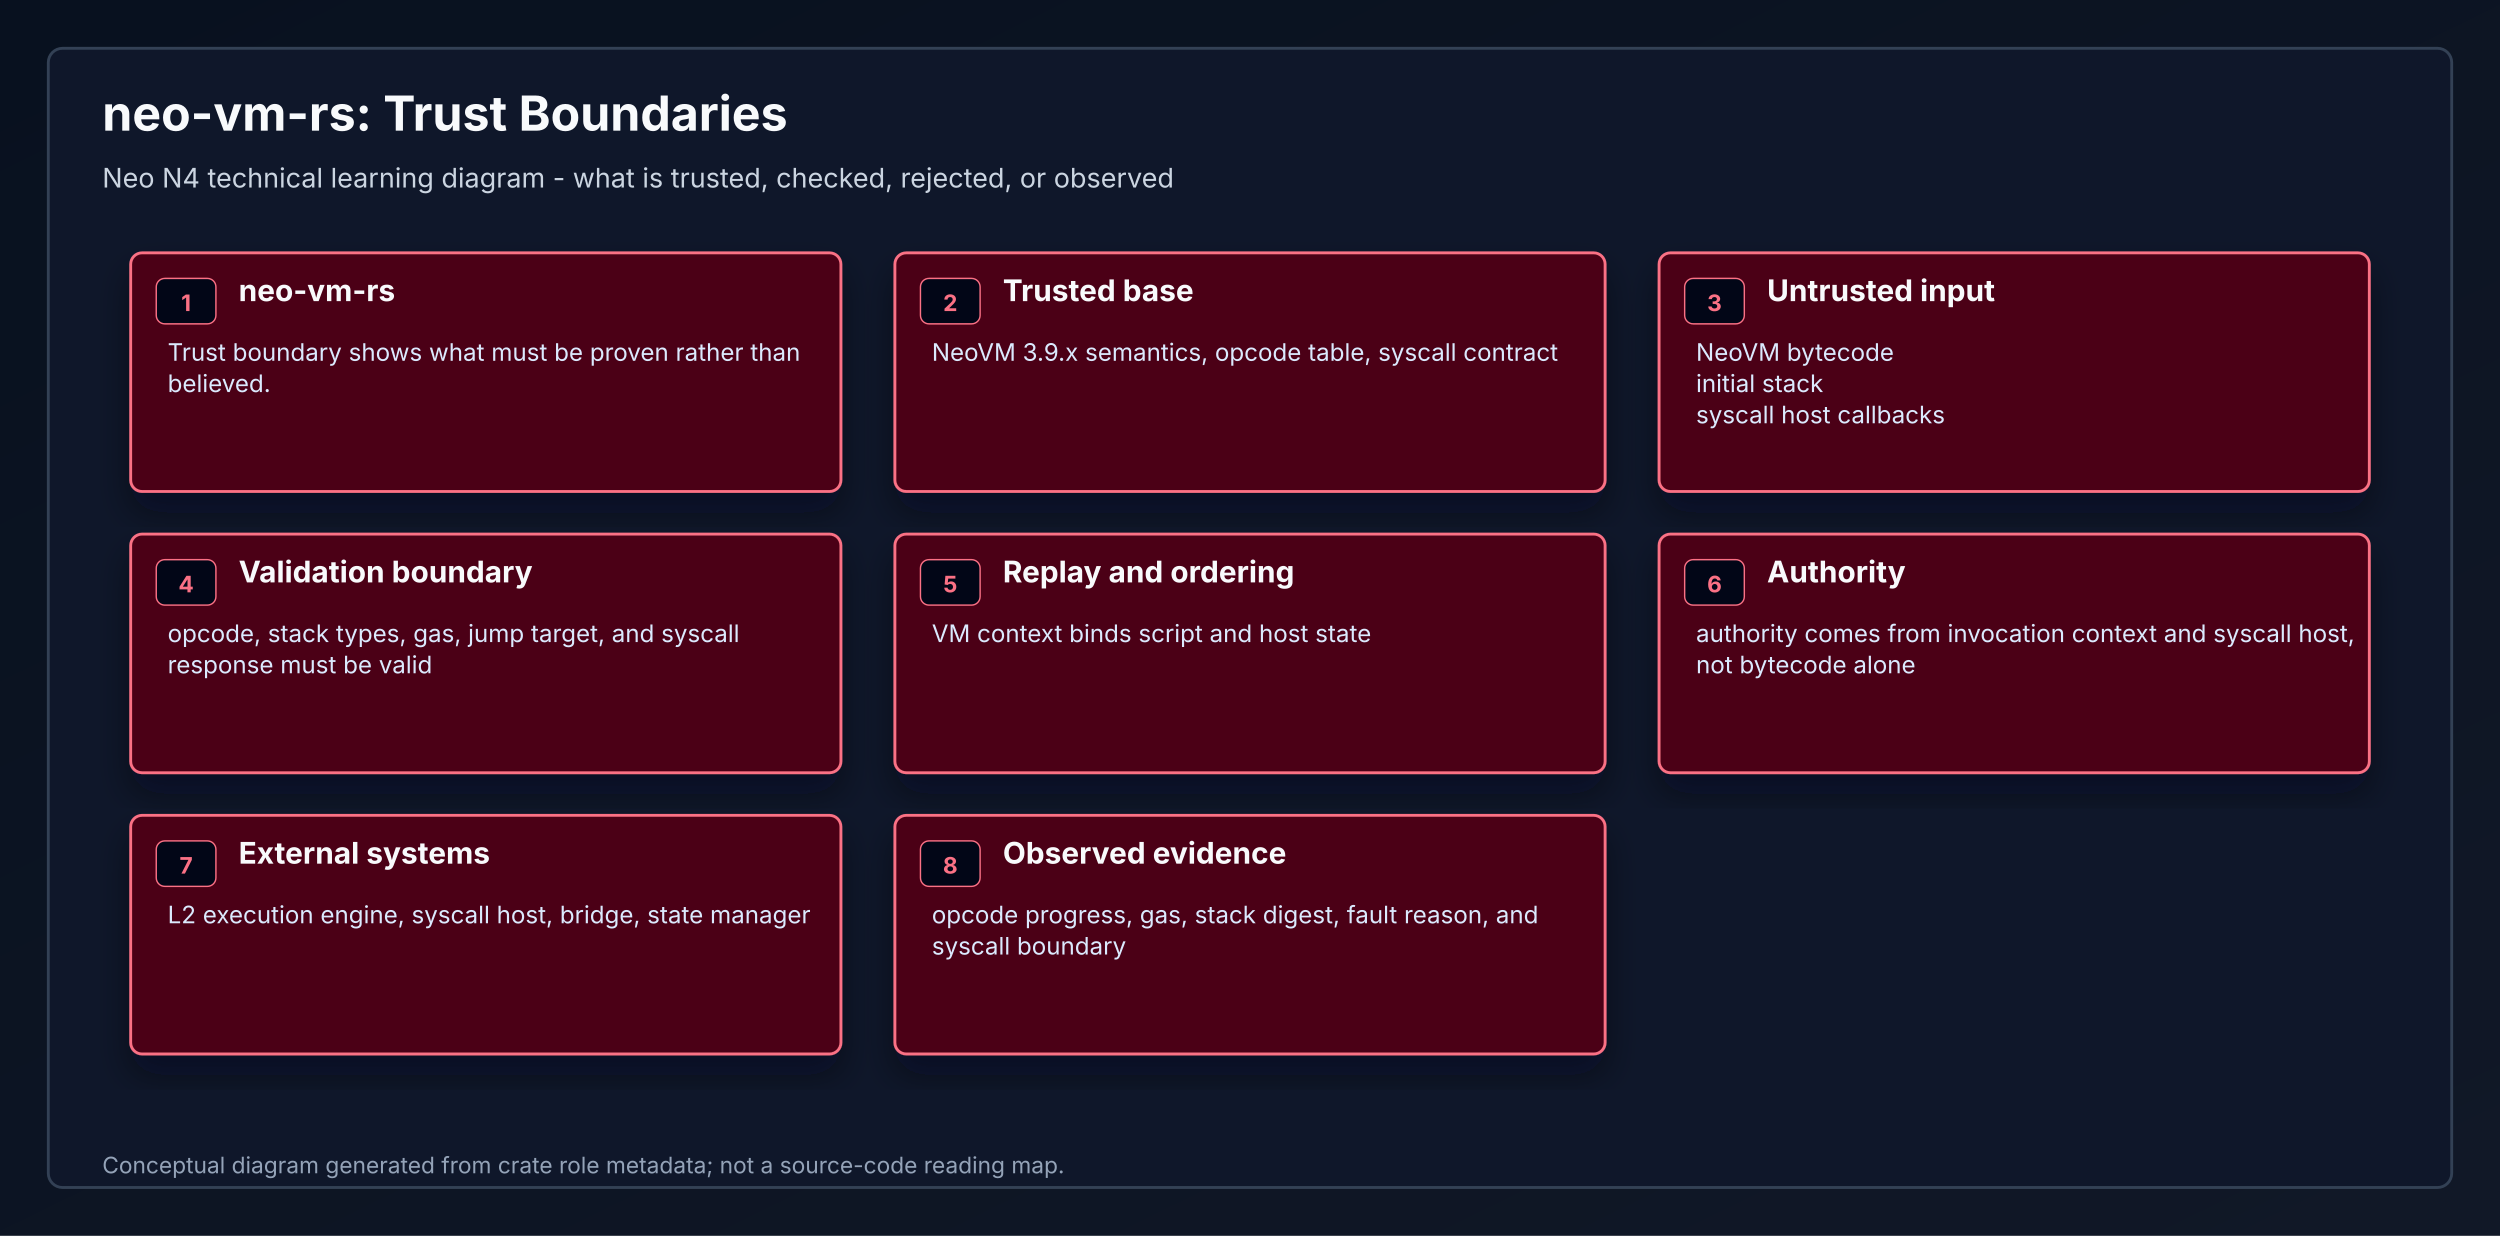
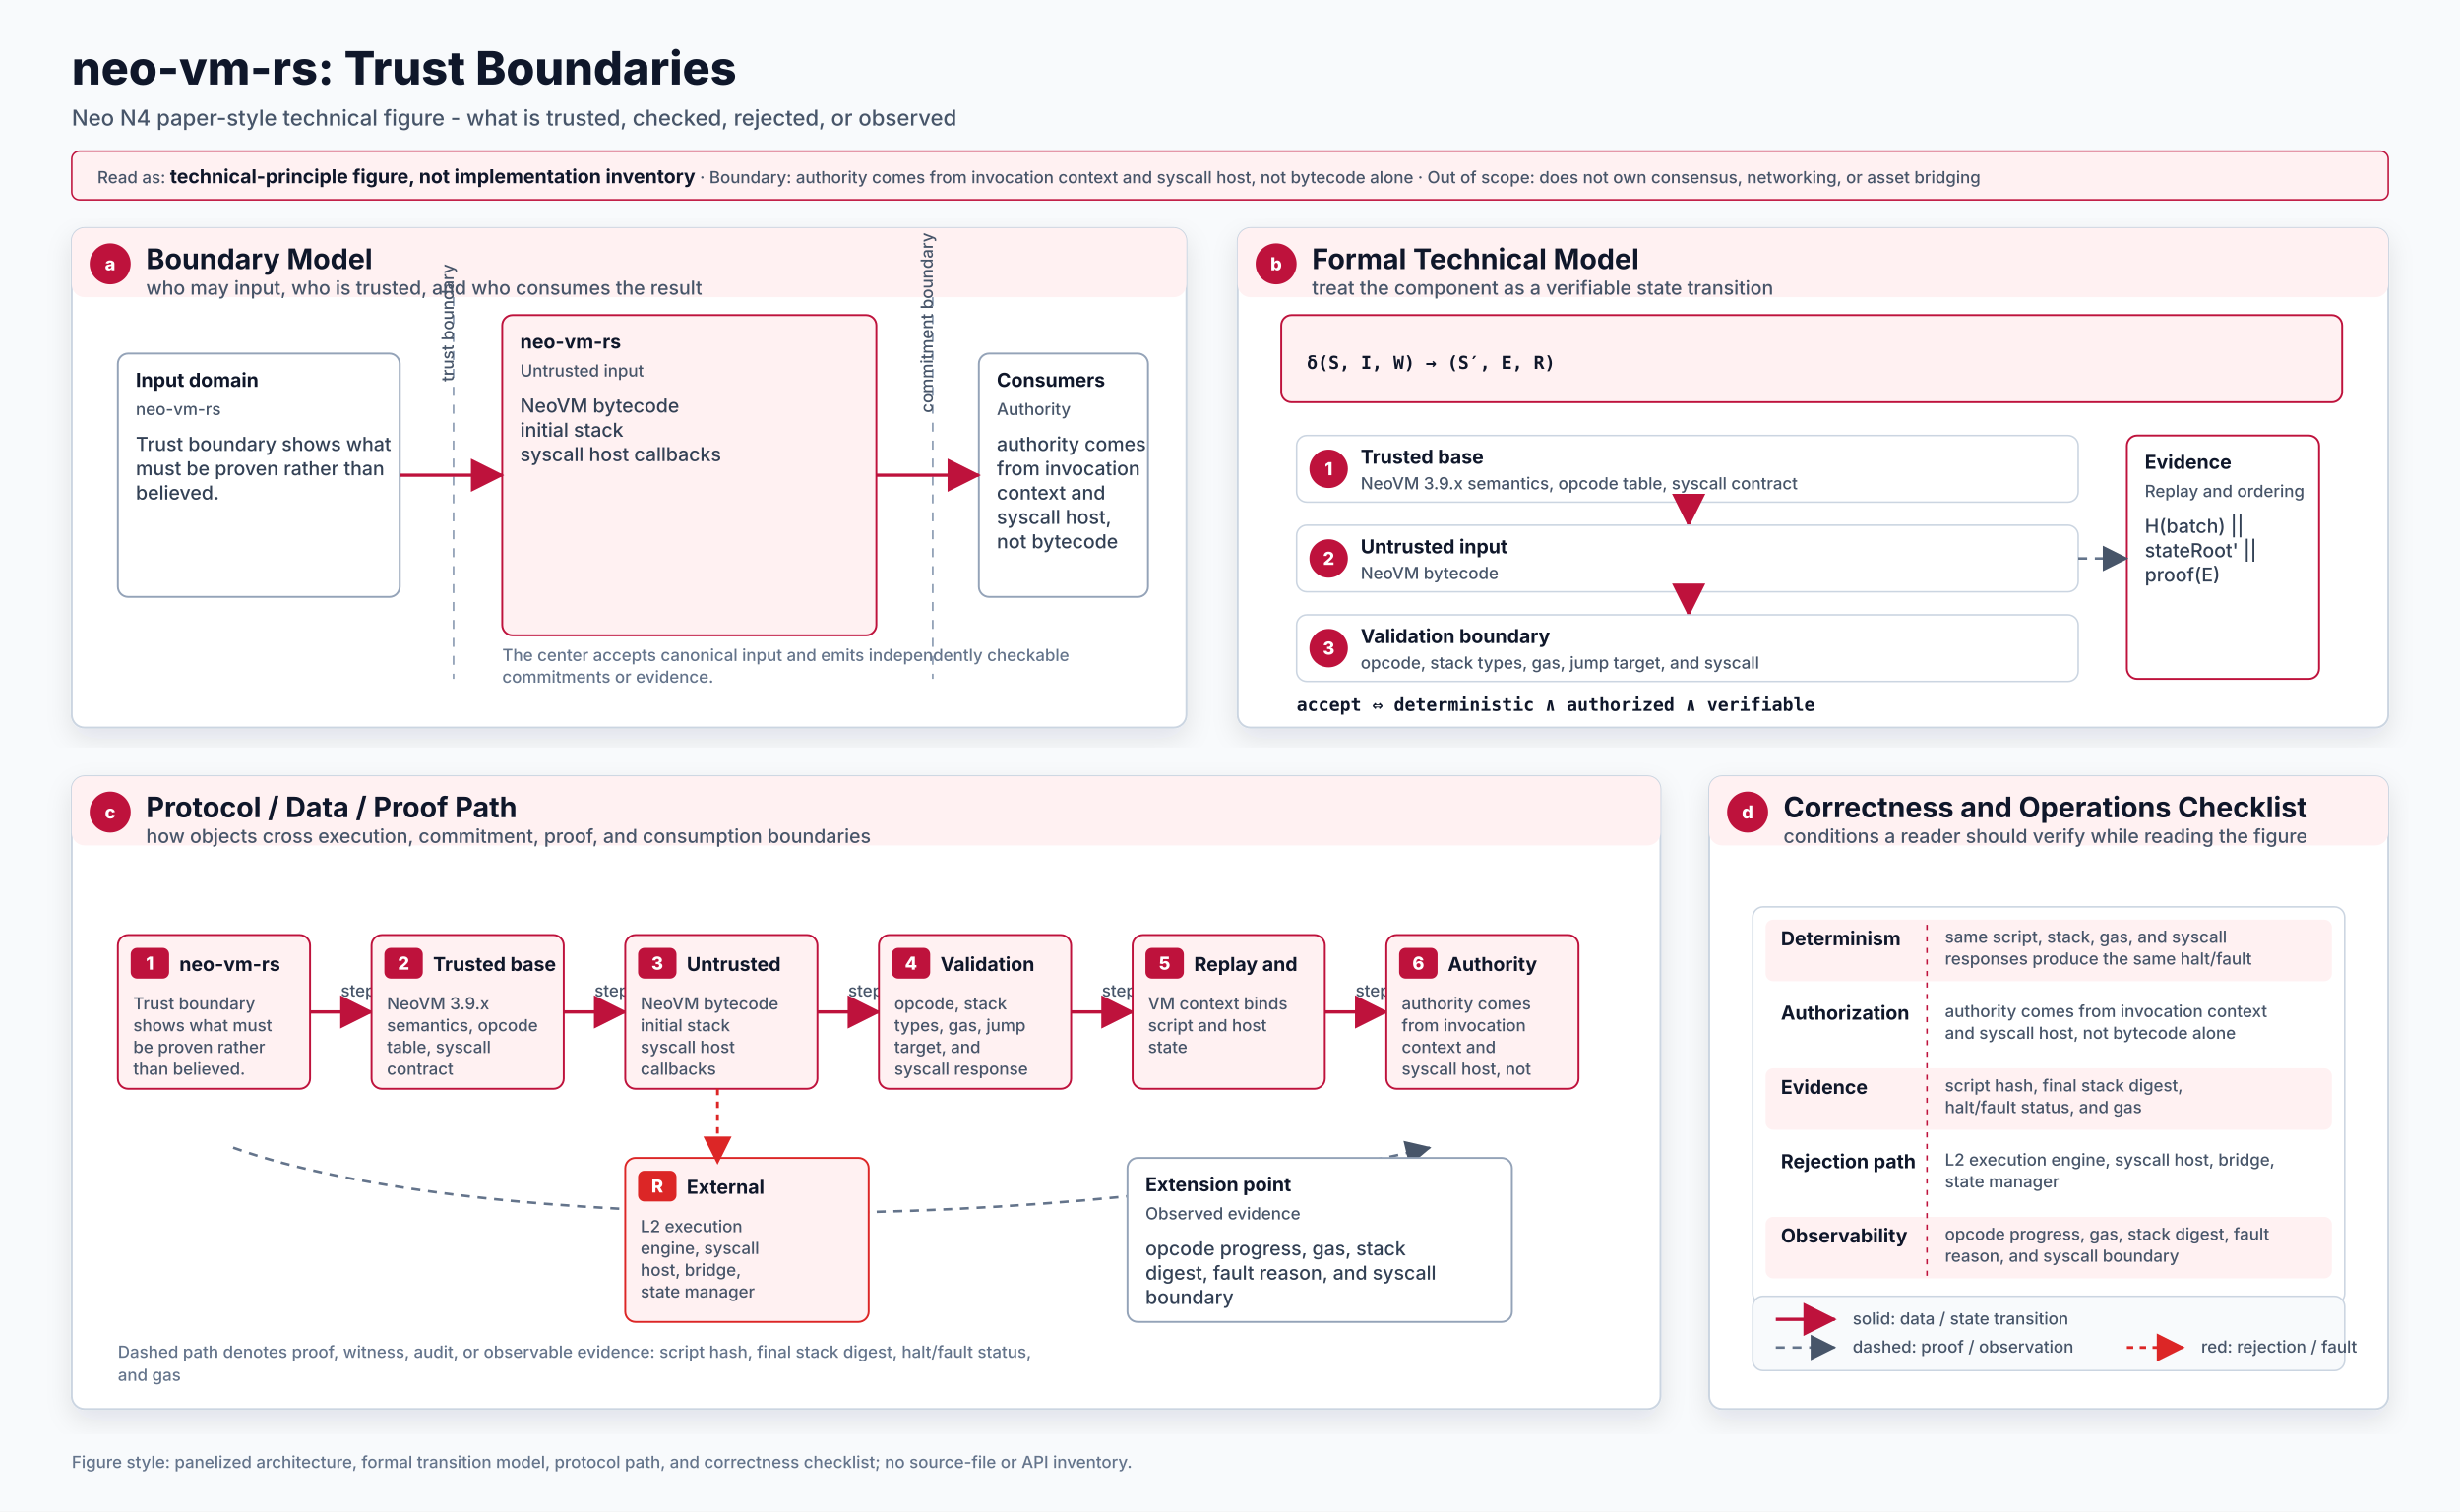
- <svg xmlns="http://www.w3.org/2000/svg" width="1760" height="870" viewBox="0 0 1760 870" role="img" aria-label="neo-vm-rs Trust Boundaries">
+ <svg xmlns="http://www.w3.org/2000/svg" width="1920" height="1180" viewBox="0 0 1920 1180" role="img" aria-label="neo-vm-rs Trust Boundaries">
  <defs>
-     <linearGradient id="bg" x1="0" y1="0" x2="1" y2="1">
-       <stop offset="0%" stop-color="#08111f" />
-       <stop offset="100%" stop-color="#111827" />
-     </linearGradient>
-     <filter id="shadow" x="-15%" y="-15%" width="130%" height="130%">
-       <feDropShadow dx="0" dy="14" stdDeviation="12" flood-color="#020617" flood-opacity="0.42" />
+     <marker id="arrow" viewBox="0 0 10 10" refX="9.4" refY="5" markerWidth="10" markerHeight="10" orient="auto">
+       <path d="M0,0 L10,5 L0,10 Z" fill="#475569" />
+     </marker>
+     <marker id="arrowAccent" viewBox="0 0 10 10" refX="9.4" refY="5" markerWidth="10" markerHeight="10" orient="auto">
+       <path d="M0,0 L10,5 L0,10 Z" fill="#be123c" />
+     </marker>
+     <marker id="arrowFault" viewBox="0 0 10 10" refX="9.4" refY="5" markerWidth="10" markerHeight="10" orient="auto">
+       <path d="M0,0 L10,5 L0,10 Z" fill="#dc2626" />
+     </marker>
+     <filter id="paperShadow" x="-3%" y="-4%" width="106%" height="108%">
+       <feDropShadow dx="0" dy="8" stdDeviation="10" flood-color="#0f172a" flood-opacity="0.10" />
    </filter>
+     <style>
+ .bg{fill:#f8fafc}.panel{fill:#ffffff;stroke:#cbd5e1;stroke-width:1.5;filter:url(#paperShadow)}
+ .panelTitle{font:700 22px 'Inter','Segoe UI',Arial,sans-serif;fill:#0f172a}.panelSub{font:500 15px 'Inter','Segoe UI',Arial,sans-serif;fill:#475569}
+ .title{font:800 36px 'Inter','Segoe UI',Arial,sans-serif;fill:#0f172a}.subtitle{font:500 17px 'Inter','Segoe UI',Arial,sans-serif;fill:#475569}
+ .small{font:500 13px 'Inter','Segoe UI',Arial,sans-serif;fill:#475569}.body{font:500 15px 'Inter','Segoe UI',Arial,sans-serif;fill:#334155}
+ .bodyStrong{font:750 15px 'Inter','Segoe UI',Arial,sans-serif;fill:#0f172a}.mono{font:650 14px 'Cascadia Mono','SFMono-Regular',Consolas,monospace;fill:#0f172a}
+ .label{font:800 14px 'Inter','Segoe UI',Arial,sans-serif;fill:#ffffff}.caption{font:500 13px 'Inter','Segoe UI',Arial,sans-serif;fill:#64748b}
+ .arrow{stroke:#475569;stroke-width:2.2;fill:none;marker-end:url(#arrow)}.arrowAccent{stroke:#be123c;stroke-width:2.6;fill:none;marker-end:url(#arrowAccent)}.arrowDash{stroke:#64748b;stroke-width:2;fill:none;stroke-dasharray:7 6;marker-end:url(#arrow)}.arrowFault{stroke:#dc2626;stroke-width:2.2;fill:none;stroke-dasharray:5 5;marker-end:url(#arrowFault)}
+ </style>
  </defs>
-   <rect width="1760" height="100%" fill="url(#bg)" />
-   <rect x="34" y="34" width="1692" height="802" rx="10" fill="#0f172a" stroke="#334155" stroke-width="2" />
-   <text x="72" y="92" fill="#f8fafc" font-family="Inter,Segoe UI,Arial,sans-serif" font-size="34" font-weight="700">neo-vm-rs: Trust Boundaries</text>
-   <text x="72" y="132" fill="#cbd5e1" font-family="Inter,Segoe UI,Arial,sans-serif" font-size="19">Neo N4 technical learning diagram - what is trusted, checked, rejected, or observed</text>
-   <rect x="92" y="178" width="500" height="168" rx="8" fill="#4c0519" stroke="#fb7185" stroke-width="2" filter="url(#shadow)" />
-   <rect x="110" y="196" width="42" height="32" rx="6" fill="#020617" stroke="#fb7185" stroke-width="1" />
-   <text x="131" y="219" text-anchor="middle" fill="#fb7185" font-family="Inter,Segoe UI,Arial,sans-serif" font-size="16" font-weight="700">1</text>
-   <text x="168" y="212" fill="#f8fafc" font-family="Inter,Segoe UI,Arial,sans-serif" font-size="21" font-weight="700">neo-vm-rs</text>
-   <text x="118" y="254" fill="#dbeafe" font-family="Inter,Segoe UI,Arial,sans-serif" font-size="17">Trust boundary shows what must be proven rather than</text>
-   <text x="118" y="276" fill="#dbeafe" font-family="Inter,Segoe UI,Arial,sans-serif" font-size="17">believed.</text>
-   <rect x="630" y="178" width="500" height="168" rx="8" fill="#4c0519" stroke="#fb7185" stroke-width="2" filter="url(#shadow)" />
-   <rect x="648" y="196" width="42" height="32" rx="6" fill="#020617" stroke="#fb7185" stroke-width="1" />
-   <text x="669" y="219" text-anchor="middle" fill="#fb7185" font-family="Inter,Segoe UI,Arial,sans-serif" font-size="16" font-weight="700">2</text>
-   <text x="706" y="212" fill="#f8fafc" font-family="Inter,Segoe UI,Arial,sans-serif" font-size="21" font-weight="700">Trusted base</text>
-   <text x="656" y="254" fill="#dbeafe" font-family="Inter,Segoe UI,Arial,sans-serif" font-size="17">NeoVM 3.9.x semantics, opcode table, syscall contract</text>
-   <rect x="1168" y="178" width="500" height="168" rx="8" fill="#4c0519" stroke="#fb7185" stroke-width="2" filter="url(#shadow)" />
-   <rect x="1186" y="196" width="42" height="32" rx="6" fill="#020617" stroke="#fb7185" stroke-width="1" />
-   <text x="1207" y="219" text-anchor="middle" fill="#fb7185" font-family="Inter,Segoe UI,Arial,sans-serif" font-size="16" font-weight="700">3</text>
-   <text x="1244" y="212" fill="#f8fafc" font-family="Inter,Segoe UI,Arial,sans-serif" font-size="21" font-weight="700">Untrusted input</text>
-   <text x="1194" y="254" fill="#dbeafe" font-family="Inter,Segoe UI,Arial,sans-serif" font-size="17">NeoVM bytecode</text>
-   <text x="1194" y="276" fill="#dbeafe" font-family="Inter,Segoe UI,Arial,sans-serif" font-size="17">initial stack</text>
-   <text x="1194" y="298" fill="#dbeafe" font-family="Inter,Segoe UI,Arial,sans-serif" font-size="17">syscall host callbacks</text>
-   <rect x="92" y="376" width="500" height="168" rx="8" fill="#4c0519" stroke="#fb7185" stroke-width="2" filter="url(#shadow)" />
-   <rect x="110" y="394" width="42" height="32" rx="6" fill="#020617" stroke="#fb7185" stroke-width="1" />
-   <text x="131" y="417" text-anchor="middle" fill="#fb7185" font-family="Inter,Segoe UI,Arial,sans-serif" font-size="16" font-weight="700">4</text>
-   <text x="168" y="410" fill="#f8fafc" font-family="Inter,Segoe UI,Arial,sans-serif" font-size="21" font-weight="700">Validation boundary</text>
-   <text x="118" y="452" fill="#dbeafe" font-family="Inter,Segoe UI,Arial,sans-serif" font-size="17">opcode, stack types, gas, jump target, and syscall</text>
-   <text x="118" y="474" fill="#dbeafe" font-family="Inter,Segoe UI,Arial,sans-serif" font-size="17">response must be valid</text>
-   <rect x="630" y="376" width="500" height="168" rx="8" fill="#4c0519" stroke="#fb7185" stroke-width="2" filter="url(#shadow)" />
-   <rect x="648" y="394" width="42" height="32" rx="6" fill="#020617" stroke="#fb7185" stroke-width="1" />
-   <text x="669" y="417" text-anchor="middle" fill="#fb7185" font-family="Inter,Segoe UI,Arial,sans-serif" font-size="16" font-weight="700">5</text>
-   <text x="706" y="410" fill="#f8fafc" font-family="Inter,Segoe UI,Arial,sans-serif" font-size="21" font-weight="700">Replay and ordering</text>
-   <text x="656" y="452" fill="#dbeafe" font-family="Inter,Segoe UI,Arial,sans-serif" font-size="17">VM context binds script and host state</text>
-   <rect x="1168" y="376" width="500" height="168" rx="8" fill="#4c0519" stroke="#fb7185" stroke-width="2" filter="url(#shadow)" />
-   <rect x="1186" y="394" width="42" height="32" rx="6" fill="#020617" stroke="#fb7185" stroke-width="1" />
-   <text x="1207" y="417" text-anchor="middle" fill="#fb7185" font-family="Inter,Segoe UI,Arial,sans-serif" font-size="16" font-weight="700">6</text>
-   <text x="1244" y="410" fill="#f8fafc" font-family="Inter,Segoe UI,Arial,sans-serif" font-size="21" font-weight="700">Authority</text>
-   <text x="1194" y="452" fill="#dbeafe" font-family="Inter,Segoe UI,Arial,sans-serif" font-size="17">authority comes from invocation context and syscall host,</text>
-   <text x="1194" y="474" fill="#dbeafe" font-family="Inter,Segoe UI,Arial,sans-serif" font-size="17">not bytecode alone</text>
-   <rect x="92" y="574" width="500" height="168" rx="8" fill="#4c0519" stroke="#fb7185" stroke-width="2" filter="url(#shadow)" />
-   <rect x="110" y="592" width="42" height="32" rx="6" fill="#020617" stroke="#fb7185" stroke-width="1" />
-   <text x="131" y="615" text-anchor="middle" fill="#fb7185" font-family="Inter,Segoe UI,Arial,sans-serif" font-size="16" font-weight="700">7</text>
-   <text x="168" y="608" fill="#f8fafc" font-family="Inter,Segoe UI,Arial,sans-serif" font-size="21" font-weight="700">External systems</text>
-   <text x="118" y="650" fill="#dbeafe" font-family="Inter,Segoe UI,Arial,sans-serif" font-size="17">L2 execution engine, syscall host, bridge, state manager</text>
-   <rect x="630" y="574" width="500" height="168" rx="8" fill="#4c0519" stroke="#fb7185" stroke-width="2" filter="url(#shadow)" />
-   <rect x="648" y="592" width="42" height="32" rx="6" fill="#020617" stroke="#fb7185" stroke-width="1" />
-   <text x="669" y="615" text-anchor="middle" fill="#fb7185" font-family="Inter,Segoe UI,Arial,sans-serif" font-size="16" font-weight="700">8</text>
-   <text x="706" y="608" fill="#f8fafc" font-family="Inter,Segoe UI,Arial,sans-serif" font-size="21" font-weight="700">Observed evidence</text>
-   <text x="656" y="650" fill="#dbeafe" font-family="Inter,Segoe UI,Arial,sans-serif" font-size="17">opcode progress, gas, stack digest, fault reason, and</text>
-   <text x="656" y="672" fill="#dbeafe" font-family="Inter,Segoe UI,Arial,sans-serif" font-size="17">syscall boundary</text>
-   <text x="72" y="826" fill="#94a3b8" font-family="Inter,Segoe UI,Arial,sans-serif" font-size="16">Conceptual diagram generated from crate role metadata; not a source-code reading map.</text>
+   <rect class="bg" width="1920" height="1180" />
+   <text x="56" y="66" class="title">neo-vm-rs: Trust Boundaries</text>
+   <text x="56" y="98" class="subtitle">Neo N4 paper-style technical figure - what is trusted, checked, rejected, or observed</text>
+   <rect x="56" y="118" width="1808" height="38" rx="6" fill="#fff1f2" stroke="#be123c" stroke-width="1.2" />
+   <text x="76" y="143" class="small">Read as: <tspan class="bodyStrong">technical-principle figure, not implementation inventory</tspan> · Boundary: authority comes from invocation context and syscall host, not bytecode alone · Out of scope: does not own consensus, networking, or asset bridging</text>
+   <rect x="56" y="178" width="870" height="390" rx="10" class="panel" />
+   <rect x="56" y="178" width="870" height="54" rx="10" fill="#fff1f2" stroke="#cbd5e1" stroke-width="0" />
+   <circle cx="86" cy="206" r="16" fill="#be123c" />
+   <text x="86" y="211" text-anchor="middle" class="label">a</text>
+   <text x="114" y="210" class="panelTitle">Boundary Model</text>
+   <text x="114" y="230" class="panelSub">who may input, who is trusted, and who consumes the result</text>
+   <rect x="966" y="178" width="898" height="390" rx="10" class="panel" />
+   <rect x="966" y="178" width="898" height="54" rx="10" fill="#fff1f2" stroke="#cbd5e1" stroke-width="0" />
+   <circle cx="996" cy="206" r="16" fill="#be123c" />
+   <text x="996" y="211" text-anchor="middle" class="label">b</text>
+   <text x="1024" y="210" class="panelTitle">Formal Technical Model</text>
+   <text x="1024" y="230" class="panelSub">treat the component as a verifiable state transition</text>
+   <rect x="56" y="606" width="1240" height="494" rx="10" class="panel" />
+   <rect x="56" y="606" width="1240" height="54" rx="10" fill="#fff1f2" stroke="#cbd5e1" stroke-width="0" />
+   <circle cx="86" cy="634" r="16" fill="#be123c" />
+   <text x="86" y="639" text-anchor="middle" class="label">c</text>
+   <text x="114" y="638" class="panelTitle">Protocol / Data / Proof Path</text>
+   <text x="114" y="658" class="panelSub">how objects cross execution, commitment, proof, and consumption boundaries</text>
+   <rect x="1334" y="606" width="530" height="494" rx="10" class="panel" />
+   <rect x="1334" y="606" width="530" height="54" rx="10" fill="#fff1f2" stroke="#cbd5e1" stroke-width="0" />
+   <circle cx="1364" cy="634" r="16" fill="#be123c" />
+   <text x="1364" y="639" text-anchor="middle" class="label">d</text>
+   <text x="1392" y="638" class="panelTitle">Correctness and Operations Checklist</text>
+   <text x="1392" y="658" class="panelSub">conditions a reader should verify while reading the figure</text>
+   <rect x="92" y="276" width="220" height="190" rx="8" fill="#ffffff" stroke="#94a3b8" stroke-width="1.5" />
+   <text x="106" y="302" class="bodyStrong">Input domain</text>
+   <text x="106" y="324" class="small">neo-vm-rs</text>
+   <text x="106" y="352" class="body">Trust boundary shows what</text>
+   <text x="106" y="371" class="body">must be proven rather than</text>
+   <text x="106" y="390" class="body">believed.</text>
+   <line x1="354" y1="232" x2="354" y2="530" stroke="#94a3b8" stroke-width="1.4" stroke-dasharray="7 7" />
+   <text x="354" y="252" class="small" text-anchor="middle" transform="rotate(-90 354 252)">trust boundary</text>
+   <rect x="392" y="246" width="292" height="250" rx="8" fill="#fff1f2" stroke="#be123c" stroke-width="1.5" />
+   <text x="406" y="272" class="bodyStrong">neo-vm-rs</text>
+   <text x="406" y="294" class="small">Untrusted input</text>
+   <text x="406" y="322" class="body">NeoVM bytecode</text>
+   <text x="406" y="341" class="body">initial stack</text>
+   <text x="406" y="360" class="body">syscall host callbacks</text>
+   <line x1="728" y1="232" x2="728" y2="530" stroke="#94a3b8" stroke-width="1.4" stroke-dasharray="7 7" />
+   <text x="728" y="252" class="small" text-anchor="middle" transform="rotate(-90 728 252)">commitment boundary</text>
+   <rect x="764" y="276" width="132" height="190" rx="8" fill="#ffffff" stroke="#94a3b8" stroke-width="1.5" />
+   <text x="778" y="302" class="bodyStrong">Consumers</text>
+   <text x="778" y="324" class="small">Authority</text>
+   <text x="778" y="352" class="body">authority comes</text>
+   <text x="778" y="371" class="body">from invocation</text>
+   <text x="778" y="390" class="body">context and</text>
+   <text x="778" y="409" class="body">syscall host,</text>
+   <text x="778" y="428" class="body">not bytecode</text>
+   <path class="arrowAccent" d="M312 371 C338 371 358 371 392 371" />
+   <path class="arrowAccent" d="M684 371 C706 371 730 371 764 371" />
+   <text x="392" y="516" class="caption">The center accepts canonical input and emits independently checkable</text>
+   <text x="392" y="533" class="caption">commitments or evidence.</text>
+   <rect x="1000" y="246" width="828" height="68" rx="8" fill="#fff1f2" stroke="#be123c" stroke-width="1.5" />
+   <text x="1020" y="288" class="mono">δ(S, I, W) → (S′, E, R)</text>
+   <rect x="1012" y="340" width="610" height="52" rx="8" fill="#ffffff" stroke="#cbd5e1" stroke-width="1.2" />
+   <circle cx="1037" cy="366" r="15" fill="#be123c" />
+   <text x="1037" y="371" text-anchor="middle" class="label">1</text>
+   <text x="1062" y="362" class="bodyStrong">Trusted base</text>
+   <text x="1062" y="382" class="small">NeoVM 3.9.x semantics, opcode table, syscall contract</text>
+   <path class="arrowAccent" d="M1318 392 L1318 410" />
+   <rect x="1012" y="410" width="610" height="52" rx="8" fill="#ffffff" stroke="#cbd5e1" stroke-width="1.2" />
+   <circle cx="1037" cy="436" r="15" fill="#be123c" />
+   <text x="1037" y="441" text-anchor="middle" class="label">2</text>
+   <text x="1062" y="432" class="bodyStrong">Untrusted input</text>
+   <text x="1062" y="452" class="small">NeoVM bytecode</text>
+   <path class="arrowAccent" d="M1318 462 L1318 480" />
+   <rect x="1012" y="480" width="610" height="52" rx="8" fill="#ffffff" stroke="#cbd5e1" stroke-width="1.2" />
+   <circle cx="1037" cy="506" r="15" fill="#be123c" />
+   <text x="1037" y="511" text-anchor="middle" class="label">3</text>
+   <text x="1062" y="502" class="bodyStrong">Validation boundary</text>
+   <text x="1062" y="522" class="small">opcode, stack types, gas, jump target, and syscall</text>
+   <rect x="1660" y="340" width="150" height="190" rx="8" fill="#ffffff" stroke="#be123c" stroke-width="1.5" />
+   <text x="1674" y="366" class="bodyStrong">Evidence</text>
+   <text x="1674" y="388" class="small">Replay and ordering</text>
+   <text x="1674" y="416" class="body">H(batch) ||</text>
+   <text x="1674" y="435" class="body">stateRoot' ||</text>
+   <text x="1674" y="454" class="body">proof(E)</text>
+   <path class="arrowDash" d="M1622 436 C1642 436 1648 436 1660 436" />
+   <text x="1012" y="555" class="mono">accept ⇔ deterministic ∧ authorized ∧ verifiable</text>
+   <rect x="92" y="730" width="150" height="120" rx="8" fill="#fff1f2" stroke="#be123c" stroke-width="1.5" />
+   <rect x="102" y="740" width="30" height="24" rx="5" fill="#be123c" />
+   <text x="117" y="757" text-anchor="middle" class="label">1</text>
+   <text x="140" y="758" class="bodyStrong">neo-vm-rs</text>
+   <text x="104" y="788" class="small">Trust boundary</text>
+   <text x="104" y="805" class="small">shows what must</text>
+   <text x="104" y="822" class="small">be proven rather</text>
+   <text x="104" y="839" class="small">than believed.</text>
+   <path class="arrowAccent" d="M242 790 L290 790" />
+   <text x="266" y="778" class="small">step 1</text>
+   <rect x="290" y="730" width="150" height="120" rx="8" fill="#fff1f2" stroke="#be123c" stroke-width="1.5" />
+   <rect x="300" y="740" width="30" height="24" rx="5" fill="#be123c" />
+   <text x="315" y="757" text-anchor="middle" class="label">2</text>
+   <text x="338" y="758" class="bodyStrong">Trusted base</text>
+   <text x="302" y="788" class="small">NeoVM 3.9.x</text>
+   <text x="302" y="805" class="small">semantics, opcode</text>
+   <text x="302" y="822" class="small">table, syscall</text>
+   <text x="302" y="839" class="small">contract</text>
+   <path class="arrowAccent" d="M440 790 L488 790" />
+   <text x="464" y="778" class="small">step 2</text>
+   <rect x="488" y="730" width="150" height="120" rx="8" fill="#fff1f2" stroke="#be123c" stroke-width="1.5" />
+   <rect x="498" y="740" width="30" height="24" rx="5" fill="#be123c" />
+   <text x="513" y="757" text-anchor="middle" class="label">3</text>
+   <text x="536" y="758" class="bodyStrong">Untrusted</text>
+   <text x="500" y="788" class="small">NeoVM bytecode</text>
+   <text x="500" y="805" class="small">initial stack</text>
+   <text x="500" y="822" class="small">syscall host</text>
+   <text x="500" y="839" class="small">callbacks</text>
+   <path class="arrowAccent" d="M638 790 L686 790" />
+   <text x="662" y="778" class="small">step 3</text>
+   <rect x="686" y="730" width="150" height="120" rx="8" fill="#fff1f2" stroke="#be123c" stroke-width="1.5" />
+   <rect x="696" y="740" width="30" height="24" rx="5" fill="#be123c" />
+   <text x="711" y="757" text-anchor="middle" class="label">4</text>
+   <text x="734" y="758" class="bodyStrong">Validation</text>
+   <text x="698" y="788" class="small">opcode, stack</text>
+   <text x="698" y="805" class="small">types, gas, jump</text>
+   <text x="698" y="822" class="small">target, and</text>
+   <text x="698" y="839" class="small">syscall response</text>
+   <path class="arrowAccent" d="M836 790 L884 790" />
+   <text x="860" y="778" class="small">step 4</text>
+   <rect x="884" y="730" width="150" height="120" rx="8" fill="#fff1f2" stroke="#be123c" stroke-width="1.5" />
+   <rect x="894" y="740" width="30" height="24" rx="5" fill="#be123c" />
+   <text x="909" y="757" text-anchor="middle" class="label">5</text>
+   <text x="932" y="758" class="bodyStrong">Replay and</text>
+   <text x="896" y="788" class="small">VM context binds</text>
+   <text x="896" y="805" class="small">script and host</text>
+   <text x="896" y="822" class="small">state</text>
+   <path class="arrowAccent" d="M1034 790 L1082 790" />
+   <text x="1058" y="778" class="small">step 5</text>
+   <rect x="1082" y="730" width="150" height="120" rx="8" fill="#fff1f2" stroke="#be123c" stroke-width="1.5" />
+   <rect x="1092" y="740" width="30" height="24" rx="5" fill="#be123c" />
+   <text x="1107" y="757" text-anchor="middle" class="label">6</text>
+   <text x="1130" y="758" class="bodyStrong">Authority</text>
+   <text x="1094" y="788" class="small">authority comes</text>
+   <text x="1094" y="805" class="small">from invocation</text>
+   <text x="1094" y="822" class="small">context and</text>
+   <text x="1094" y="839" class="small">syscall host, not</text>
+   <path class="arrowDash" d="M182 896 C372 964 832 964 1116 896" />
+   <rect x="488" y="904" width="190" height="128" rx="8" fill="#fff1f2" stroke="#dc2626" stroke-width="1.5" />
+   <rect x="498" y="914" width="30" height="24" rx="5" fill="#dc2626" />
+   <text x="513" y="931" text-anchor="middle" class="label">R</text>
+   <text x="536" y="932" class="bodyStrong">External</text>
+   <text x="500" y="962" class="small">L2 execution</text>
+   <text x="500" y="979" class="small">engine, syscall</text>
+   <text x="500" y="996" class="small">host, bridge,</text>
+   <text x="500" y="1013" class="small">state manager</text>
+   <path class="arrowFault" d="M560 850 L560 908" />
+   <rect x="880" y="904" width="300" height="128" rx="8" fill="#ffffff" stroke="#94a3b8" stroke-width="1.5" />
+   <text x="894" y="930" class="bodyStrong">Extension point</text>
+   <text x="894" y="952" class="small">Observed evidence</text>
+   <text x="894" y="980" class="body">opcode progress, gas, stack</text>
+   <text x="894" y="999" class="body">digest, fault reason, and syscall</text>
+   <text x="894" y="1018" class="body">boundary</text>
+   <text x="92" y="1060" class="caption">Dashed path denotes proof, witness, audit, or observable evidence: script hash, final stack digest, halt/fault status,</text>
+   <text x="92" y="1078" class="caption">and gas</text>
+   <rect x="1368" y="708" width="462" height="310" rx="8" fill="#ffffff" stroke="#cbd5e1" stroke-width="1.2" />
+   <rect x="1378" y="718" width="442" height="48" rx="6" fill="#fff1f2" />
+   <text x="1390" y="738" class="bodyStrong">Determinism</text>
+   <text x="1518" y="736" class="small">same script, stack, gas, and syscall</text>
+   <text x="1518" y="753" class="small">responses produce the same halt/fault</text>
+   <rect x="1378" y="776" width="442" height="48" rx="6" fill="#ffffff" />
+   <text x="1390" y="796" class="bodyStrong">Authorization</text>
+   <text x="1518" y="794" class="small">authority comes from invocation context</text>
+   <text x="1518" y="811" class="small">and syscall host, not bytecode alone</text>
+   <rect x="1378" y="834" width="442" height="48" rx="6" fill="#fff1f2" />
+   <text x="1390" y="854" class="bodyStrong">Evidence</text>
+   <text x="1518" y="852" class="small">script hash, final stack digest,</text>
+   <text x="1518" y="869" class="small">halt/fault status, and gas</text>
+   <rect x="1378" y="892" width="442" height="48" rx="6" fill="#ffffff" />
+   <text x="1390" y="912" class="bodyStrong">Rejection path</text>
+   <text x="1518" y="910" class="small">L2 execution engine, syscall host, bridge,</text>
+   <text x="1518" y="927" class="small">state manager</text>
+   <rect x="1378" y="950" width="442" height="48" rx="6" fill="#fff1f2" />
+   <text x="1390" y="970" class="bodyStrong">Observability</text>
+   <text x="1518" y="968" class="small">opcode progress, gas, stack digest, fault</text>
+   <text x="1518" y="985" class="small">reason, and syscall boundary</text>
+   <line x1="1504" y1="722" x2="1504" y2="998" stroke="#be123c" stroke-width="1.2" stroke-dasharray="4 5" />
+   <rect x="1368" y="1012" width="462" height="58" rx="8" fill="#f8fafc" stroke="#cbd5e1" stroke-width="1.2" />
+   <line x1="1386" y1="1030" x2="1432" y2="1030" stroke="#be123c" stroke-width="2.6" marker-end="url(#arrowAccent)" />
+   <text x="1446" y="1034" class="small">solid: data / state transition</text>
+   <line x1="1386" y1="1052" x2="1432" y2="1052" stroke="#64748b" stroke-width="2" stroke-dasharray="7 6" marker-end="url(#arrow)" />
+   <text x="1446" y="1056" class="small">dashed: proof / observation</text>
+   <line x1="1660" y1="1052" x2="1704" y2="1052" stroke="#dc2626" stroke-width="2.2" stroke-dasharray="5 5" marker-end="url(#arrowFault)" />
+   <text x="1718" y="1056" class="small">red: rejection / fault</text>
+   <text x="56" y="1146" class="caption">Figure style: panelized architecture, formal transition model, protocol path, and correctness checklist; no source-file or API inventory.</text>
</svg>
